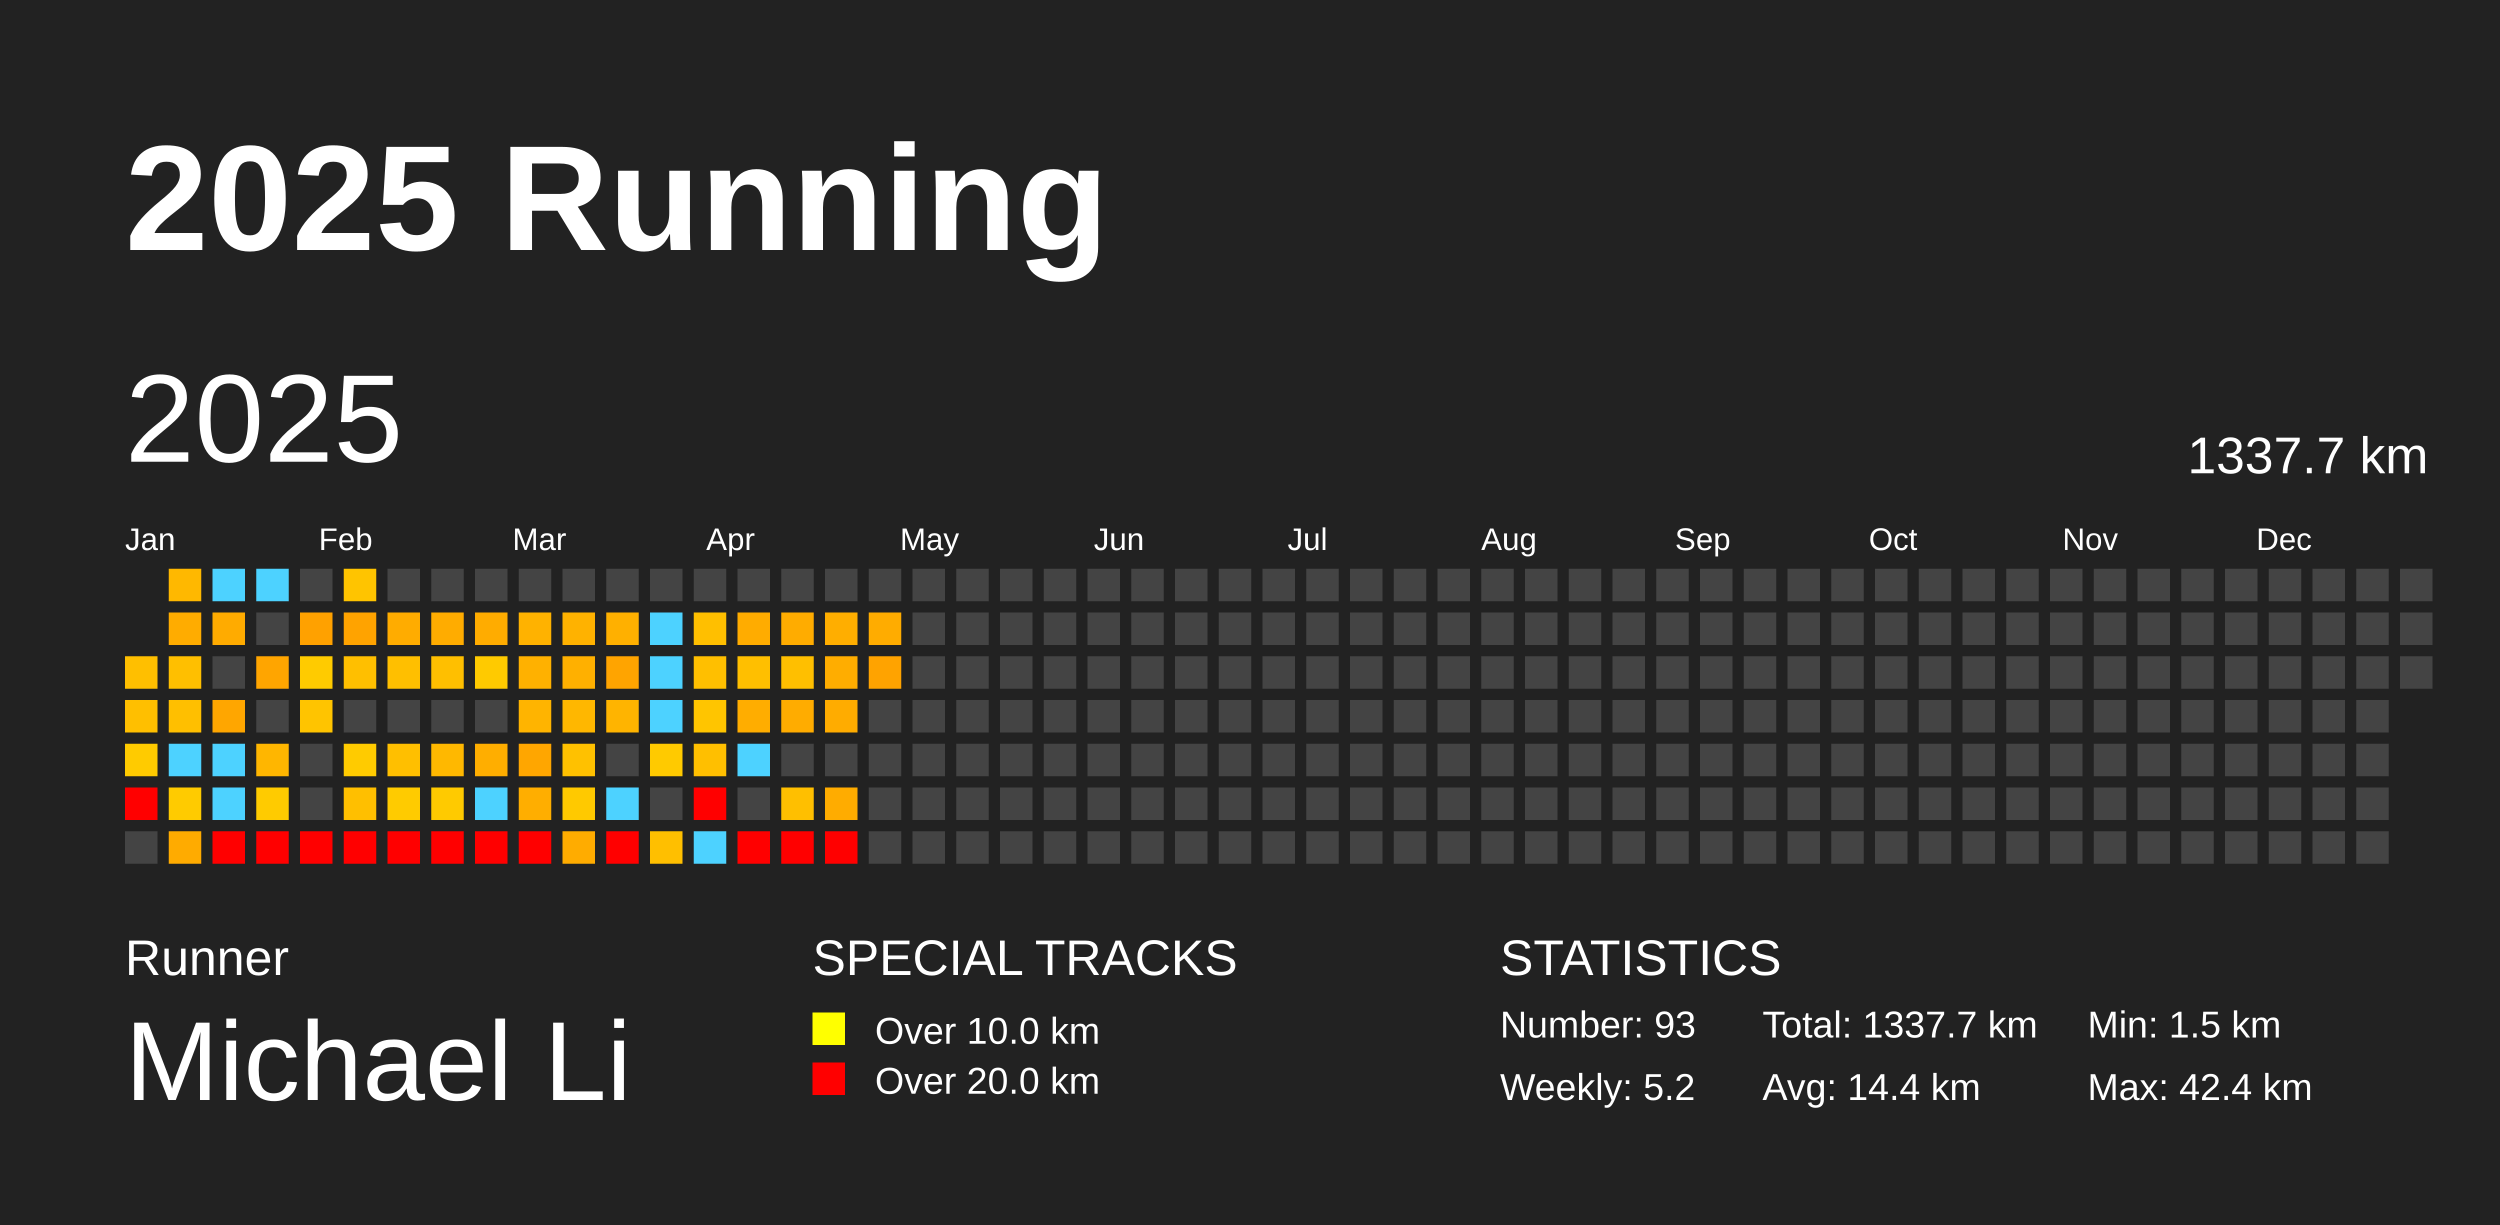
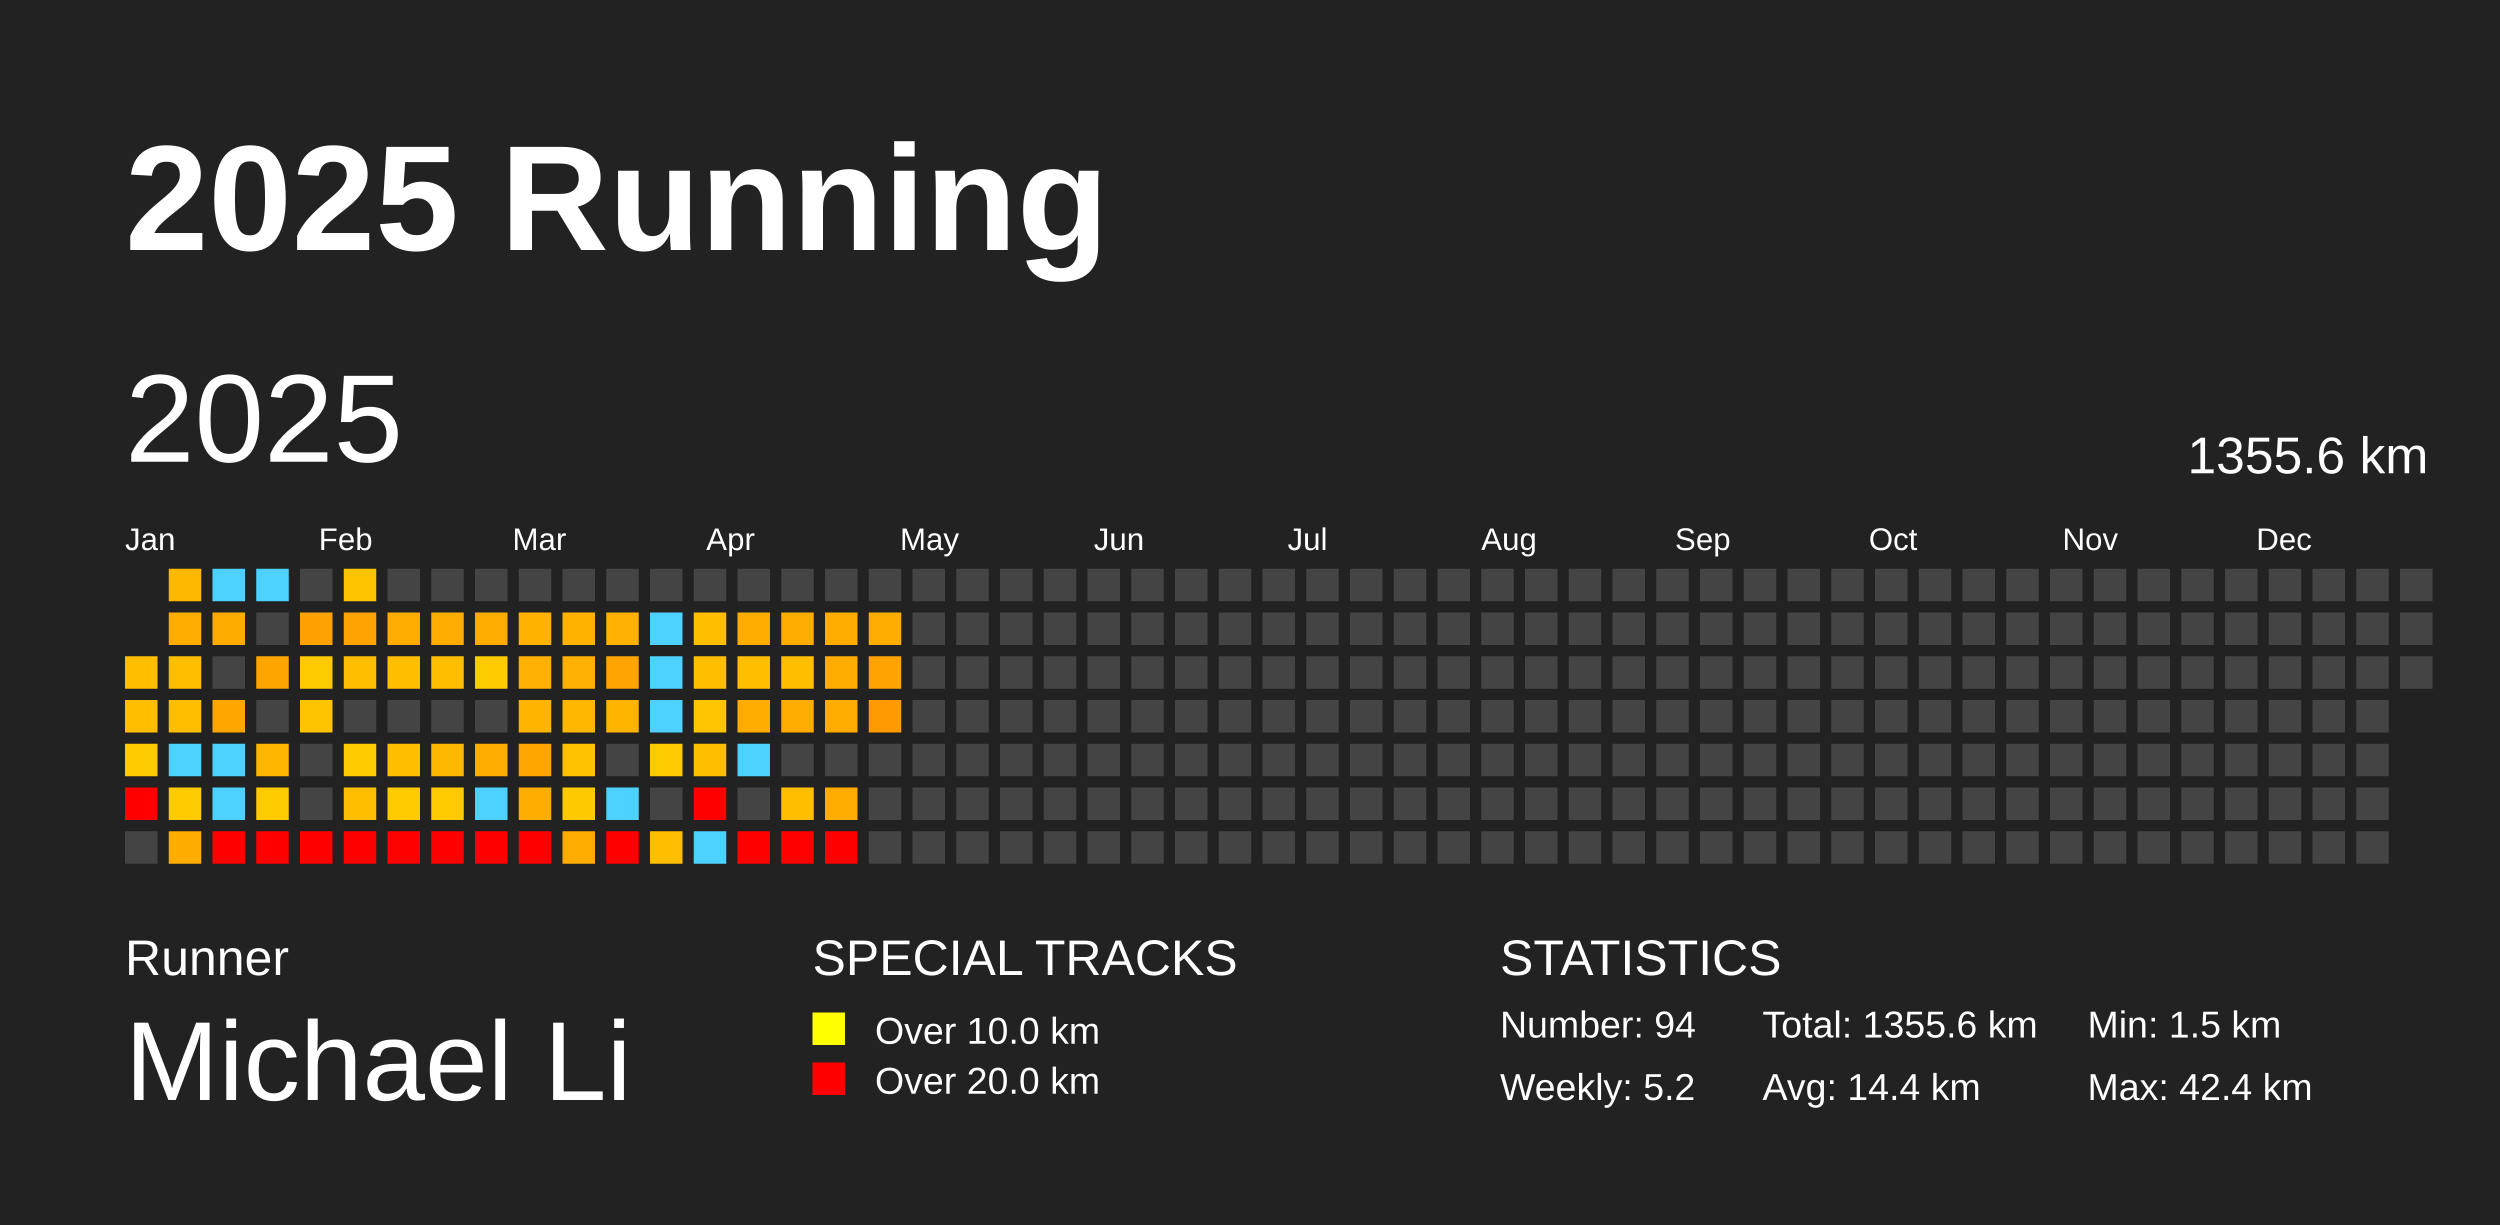
<svg xmlns="http://www.w3.org/2000/svg" baseProfile="full" height="98mm" version="1.1" viewBox="0,0,200,98" width="200mm">
  <defs />
  <rect fill="#222222" height="98" width="200" x="0" y="0" />
  <text fill="#FFFFFF" style="font-size:12px; font-family:Arial; font-weight:bold;" x="10" y="20">2025 Running</text>
  <text fill="#FFFFFF" style="font-size:4px; font-family:Arial" x="10" y="78">Runner</text>
  <text fill="#FFFFFF" style="font-size:9px; font-family:Arial" x="10" y="88">Michael Li</text>
  <text fill="#FFFFFF" style="font-size:4px; font-family:Arial" x="65" y="78">SPECIAL TRACKS</text>
  <rect fill="yellow" height="2.6" width="2.6" x="65" y="81" />
  <text fill="#FFFFFF" style="font-size:3px; font-family:Arial" x="70" y="83.5">Over 10.0 km</text>
  <rect fill="red" height="2.6" width="2.6" x="65" y="85" />
  <text fill="#FFFFFF" style="font-size:3px; font-family:Arial" x="70" y="87.5">Over 20.0 km</text>
  <text fill="#FFFFFF" style="font-size:4px; font-family:Arial" x="120" y="78">STATISTICS</text>
-   <text fill="#FFFFFF" style="font-size:3px; font-family:Arial" x="120" y="83">Number: 93</text>
+   <text fill="#FFFFFF" style="font-size:3px; font-family:Arial" x="120" y="83">Number: 94</text>
  <text fill="#FFFFFF" style="font-size:3px; font-family:Arial" x="120" y="88">Weekly: 5.2</text>
-   <text fill="#FFFFFF" style="font-size:3px; font-family:Arial" x="141" y="83">Total: 1337.7 km</text>
+   <text fill="#FFFFFF" style="font-size:3px; font-family:Arial" x="141" y="83">Total: 1355.6 km</text>
  <text fill="#FFFFFF" style="font-size:3px; font-family:Arial" x="141" y="88">Avg: 14.4 km</text>
  <text fill="#FFFFFF" style="font-size:3px; font-family:Arial" x="167" y="83">Min: 1.5 km</text>
  <text fill="#FFFFFF" style="font-size:3px; font-family:Arial" x="167" y="88">Max: 42.4 km</text>
  <text dominant-baseline="hanging" fill="#FFFFFF" style="font-size:10.0px; font-family:Arial;" x="10" y="30">2025</text>
-   <text dominant-baseline="hanging" fill="#FFFFFF" style="font-size:4.125px; font-family:Arial;" x="175" y="35">1337.7 km</text>
+   <text dominant-baseline="hanging" fill="#FFFFFF" style="font-size:4.125px; font-family:Arial;" x="175" y="35">1355.6 km</text>
  <text fill="#FFFFFF" style="font-size:2.5px; font-family:Arial" x="10.0" y="44">Jan</text>
  <text fill="#FFFFFF" style="font-size:2.5px; font-family:Arial" x="25.5" y="44">Feb</text>
  <text fill="#FFFFFF" style="font-size:2.5px; font-family:Arial" x="41.0" y="44">Mar</text>
  <text fill="#FFFFFF" style="font-size:2.5px; font-family:Arial" x="56.5" y="44">Apr</text>
  <text fill="#FFFFFF" style="font-size:2.5px; font-family:Arial" x="72.0" y="44">May</text>
  <text fill="#FFFFFF" style="font-size:2.5px; font-family:Arial" x="87.5" y="44">Jun</text>
  <text fill="#FFFFFF" style="font-size:2.5px; font-family:Arial" x="103.0" y="44">Jul</text>
  <text fill="#FFFFFF" style="font-size:2.5px; font-family:Arial" x="118.5" y="44">Aug</text>
  <text fill="#FFFFFF" style="font-size:2.5px; font-family:Arial" x="134.0" y="44">Sep</text>
  <text fill="#FFFFFF" style="font-size:2.5px; font-family:Arial" x="149.5" y="44">Oct</text>
  <text fill="#FFFFFF" style="font-size:2.5px; font-family:Arial" x="165.0" y="44">Nov</text>
  <text fill="#FFFFFF" style="font-size:2.5px; font-family:Arial" x="180.5" y="44">Dec</text>
  <rect fill="#ffbf00" height="2.6" width="2.6" x="10.0" y="52.5" />
  <rect fill="#ffbf00" height="2.6" width="2.6" x="10.0" y="56.0" />
  <rect fill="#ffcb00" height="2.6" width="2.6" x="10.0" y="59.5" />
  <rect fill="red" height="2.6" width="2.6" x="10.0" y="63.0" />
  <rect fill="#444444" height="2.6" width="2.6" x="10.0" y="66.5" />
  <rect fill="#ffb800" height="2.6" width="2.6" x="13.5" y="45.5" />
  <rect fill="#ffac00" height="2.6" width="2.6" x="13.5" y="49.0" />
  <rect fill="#ffbf00" height="2.6" width="2.6" x="13.5" y="52.5" />
  <rect fill="#ffbf00" height="2.6" width="2.6" x="13.5" y="56.0" />
  <rect fill="#4dd2ff" height="2.6" width="2.6" x="13.5" y="59.5" />
  <rect fill="#ffcb00" height="2.6" width="2.6" x="13.5" y="63.0" />
  <rect fill="#ffab00" height="2.6" width="2.6" x="13.5" y="66.5" />
  <rect fill="#4dd2ff" height="2.6" width="2.6" x="17.0" y="45.5" />
  <rect fill="#ffab00" height="2.6" width="2.6" x="17.0" y="49.0" />
  <rect fill="#444444" height="2.6" width="2.6" x="17.0" y="52.5" />
  <rect fill="#ffa600" height="2.6" width="2.6" x="17.0" y="56.0" />
  <rect fill="#4dd2ff" height="2.6" width="2.6" x="17.0" y="59.5" />
  <rect fill="#4dd2ff" height="2.6" width="2.6" x="17.0" y="63.0" />
  <rect fill="red" height="2.6" width="2.6" x="17.0" y="66.5" />
  <rect fill="#4dd2ff" height="2.6" width="2.6" x="20.5" y="45.5" />
  <rect fill="#444444" height="2.6" width="2.6" x="20.5" y="49.0" />
  <rect fill="#ffa500" height="2.6" width="2.6" x="20.5" y="52.5" />
  <rect fill="#444444" height="2.6" width="2.6" x="20.5" y="56.0" />
  <rect fill="#ffb600" height="2.6" width="2.6" x="20.5" y="59.5" />
  <rect fill="#ffcb00" height="2.6" width="2.6" x="20.5" y="63.0" />
  <rect fill="red" height="2.6" width="2.6" x="20.5" y="66.5" />
  <rect fill="#444444" height="2.6" width="2.6" x="24.0" y="45.5" />
  <rect fill="#ffa100" height="2.6" width="2.6" x="24.0" y="49.0" />
  <rect fill="#ffcb00" height="2.6" width="2.6" x="24.0" y="52.5" />
  <rect fill="#ffc400" height="2.6" width="2.6" x="24.0" y="56.0" />
  <rect fill="#444444" height="2.6" width="2.6" x="24.0" y="59.5" />
  <rect fill="#444444" height="2.6" width="2.6" x="24.0" y="63.0" />
  <rect fill="red" height="2.6" width="2.6" x="24.0" y="66.5" />
  <rect fill="#ffc400" height="2.6" width="2.6" x="27.5" y="45.5" />
  <rect fill="#ffa300" height="2.6" width="2.6" x="27.5" y="49.0" />
  <rect fill="#ffbf00" height="2.6" width="2.6" x="27.5" y="52.5" />
  <rect fill="#444444" height="2.6" width="2.6" x="27.5" y="56.0" />
  <rect fill="#ffcb00" height="2.6" width="2.6" x="27.5" y="59.5" />
  <rect fill="#ffbf00" height="2.6" width="2.6" x="27.5" y="63.0" />
  <rect fill="red" height="2.6" width="2.6" x="27.5" y="66.5" />
  <rect fill="#444444" height="2.6" width="2.6" x="31.0" y="45.5" />
  <rect fill="#ffac00" height="2.6" width="2.6" x="31.0" y="49.0" />
  <rect fill="#ffbf00" height="2.6" width="2.6" x="31.0" y="52.5" />
  <rect fill="#444444" height="2.6" width="2.6" x="31.0" y="56.0" />
  <rect fill="#ffbf00" height="2.6" width="2.6" x="31.0" y="59.5" />
  <rect fill="#ffcb00" height="2.6" width="2.6" x="31.0" y="63.0" />
  <rect fill="red" height="2.6" width="2.6" x="31.0" y="66.5" />
  <rect fill="#444444" height="2.6" width="2.6" x="34.5" y="45.5" />
  <rect fill="#ffac00" height="2.6" width="2.6" x="34.5" y="49.0" />
  <rect fill="#ffbf00" height="2.6" width="2.6" x="34.5" y="52.5" />
  <rect fill="#444444" height="2.6" width="2.6" x="34.5" y="56.0" />
  <rect fill="#ffb800" height="2.6" width="2.6" x="34.5" y="59.5" />
  <rect fill="#ffca00" height="2.6" width="2.6" x="34.5" y="63.0" />
  <rect fill="red" height="2.6" width="2.6" x="34.5" y="66.5" />
  <rect fill="#444444" height="2.6" width="2.6" x="38.0" y="45.5" />
  <rect fill="#ffac00" height="2.6" width="2.6" x="38.0" y="49.0" />
  <rect fill="#ffca00" height="2.6" width="2.6" x="38.0" y="52.5" />
  <rect fill="#444444" height="2.6" width="2.6" x="38.0" y="56.0" />
  <rect fill="#ffae00" height="2.6" width="2.6" x="38.0" y="59.5" />
  <rect fill="#4dd2ff" height="2.6" width="2.6" x="38.0" y="63.0" />
  <rect fill="red" height="2.6" width="2.6" x="38.0" y="66.5" />
  <rect fill="#444444" height="2.6" width="2.6" x="41.5" y="45.5" />
  <rect fill="#ffb200" height="2.6" width="2.6" x="41.5" y="49.0" />
  <rect fill="#ffb100" height="2.6" width="2.6" x="41.5" y="52.5" />
  <rect fill="#ffb400" height="2.6" width="2.6" x="41.5" y="56.0" />
  <rect fill="#ffa600" height="2.6" width="2.6" x="41.5" y="59.5" />
  <rect fill="#ffae00" height="2.6" width="2.6" x="41.5" y="63.0" />
  <rect fill="red" height="2.6" width="2.6" x="41.5" y="66.5" />
  <rect fill="#444444" height="2.6" width="2.6" x="45.0" y="45.5" />
  <rect fill="#ffb200" height="2.6" width="2.6" x="45.0" y="49.0" />
  <rect fill="#ffb000" height="2.6" width="2.6" x="45.0" y="52.5" />
  <rect fill="#ffb700" height="2.6" width="2.6" x="45.0" y="56.0" />
  <rect fill="#ffc100" height="2.6" width="2.6" x="45.0" y="59.5" />
  <rect fill="#ffc900" height="2.6" width="2.6" x="45.0" y="63.0" />
  <rect fill="#ffac00" height="2.6" width="2.6" x="45.0" y="66.5" />
  <rect fill="#444444" height="2.6" width="2.6" x="48.5" y="45.5" />
  <rect fill="#ffb000" height="2.6" width="2.6" x="48.5" y="49.0" />
  <rect fill="#ffa400" height="2.6" width="2.6" x="48.5" y="52.5" />
  <rect fill="#ffb400" height="2.6" width="2.6" x="48.5" y="56.0" />
  <rect fill="#444444" height="2.6" width="2.6" x="48.5" y="59.5" />
  <rect fill="#4dd2ff" height="2.6" width="2.6" x="48.5" y="63.0" />
  <rect fill="red" height="2.6" width="2.6" x="48.5" y="66.5" />
  <rect fill="#444444" height="2.6" width="2.6" x="52.0" y="45.5" />
  <rect fill="#4dd2ff" height="2.6" width="2.6" x="52.0" y="49.0" />
  <rect fill="#4dd2ff" height="2.6" width="2.6" x="52.0" y="52.5" />
  <rect fill="#4dd2ff" height="2.6" width="2.6" x="52.0" y="56.0" />
  <rect fill="#ffca00" height="2.6" width="2.6" x="52.0" y="59.5" />
  <rect fill="#444444" height="2.6" width="2.6" x="52.0" y="63.0" />
  <rect fill="#ffbf00" height="2.6" width="2.6" x="52.0" y="66.5" />
  <rect fill="#444444" height="2.6" width="2.6" x="55.5" y="45.5" />
  <rect fill="#ffbf00" height="2.6" width="2.6" x="55.5" y="49.0" />
  <rect fill="#ffbf00" height="2.6" width="2.6" x="55.5" y="52.5" />
  <rect fill="#ffc500" height="2.6" width="2.6" x="55.5" y="56.0" />
  <rect fill="#ffbf00" height="2.6" width="2.6" x="55.5" y="59.5" />
  <rect fill="red" height="2.6" width="2.6" x="55.5" y="63.0" />
  <rect fill="#4dd2ff" height="2.6" width="2.6" x="55.5" y="66.5" />
  <rect fill="#444444" height="2.6" width="2.6" x="59.0" y="45.5" />
  <rect fill="#ffac00" height="2.6" width="2.6" x="59.0" y="49.0" />
  <rect fill="#ffbf00" height="2.6" width="2.6" x="59.0" y="52.5" />
  <rect fill="#ffad00" height="2.6" width="2.6" x="59.0" y="56.0" />
  <rect fill="#4dd2ff" height="2.6" width="2.6" x="59.0" y="59.5" />
  <rect fill="#444444" height="2.6" width="2.6" x="59.0" y="63.0" />
  <rect fill="red" height="2.6" width="2.6" x="59.0" y="66.5" />
  <rect fill="#444444" height="2.6" width="2.6" x="62.5" y="45.5" />
  <rect fill="#ffac00" height="2.6" width="2.6" x="62.5" y="49.0" />
  <rect fill="#ffbf00" height="2.6" width="2.6" x="62.5" y="52.5" />
  <rect fill="#ffac00" height="2.6" width="2.6" x="62.5" y="56.0" />
  <rect fill="#444444" height="2.6" width="2.6" x="62.5" y="59.5" />
  <rect fill="#ffbf00" height="2.6" width="2.6" x="62.5" y="63.0" />
  <rect fill="red" height="2.6" width="2.6" x="62.5" y="66.5" />
  <rect fill="#444444" height="2.6" width="2.6" x="66.0" y="45.5" />
  <rect fill="#ffae00" height="2.6" width="2.6" x="66.0" y="49.0" />
  <rect fill="#ffad00" height="2.6" width="2.6" x="66.0" y="52.5" />
  <rect fill="#ffac00" height="2.6" width="2.6" x="66.0" y="56.0" />
  <rect fill="#444444" height="2.6" width="2.6" x="66.0" y="59.5" />
  <rect fill="#ffac00" height="2.6" width="2.6" x="66.0" y="63.0" />
  <rect fill="red" height="2.6" width="2.6" x="66.0" y="66.5" />
  <rect fill="#444444" height="2.6" width="2.6" x="69.5" y="45.5" />
  <rect fill="#ffac00" height="2.6" width="2.6" x="69.5" y="49.0" />
  <rect fill="#ffa300" height="2.6" width="2.6" x="69.5" y="52.5" />
-   <rect fill="#444444" height="2.6" width="2.6" x="69.5" y="56.0" />
+   <rect fill="#ff9a00" height="2.6" width="2.6" x="69.5" y="56.0" />
  <rect fill="#444444" height="2.6" width="2.6" x="69.5" y="59.5" />
  <rect fill="#444444" height="2.6" width="2.6" x="69.5" y="63.0" />
  <rect fill="#444444" height="2.6" width="2.6" x="69.5" y="66.5" />
  <rect fill="#444444" height="2.6" width="2.6" x="73.0" y="45.5" />
  <rect fill="#444444" height="2.6" width="2.6" x="73.0" y="49.0" />
  <rect fill="#444444" height="2.6" width="2.6" x="73.0" y="52.5" />
  <rect fill="#444444" height="2.6" width="2.6" x="73.0" y="56.0" />
  <rect fill="#444444" height="2.6" width="2.6" x="73.0" y="59.5" />
  <rect fill="#444444" height="2.6" width="2.6" x="73.0" y="63.0" />
  <rect fill="#444444" height="2.6" width="2.6" x="73.0" y="66.5" />
  <rect fill="#444444" height="2.6" width="2.6" x="76.5" y="45.5" />
  <rect fill="#444444" height="2.6" width="2.6" x="76.5" y="49.0" />
  <rect fill="#444444" height="2.6" width="2.6" x="76.5" y="52.5" />
  <rect fill="#444444" height="2.6" width="2.6" x="76.5" y="56.0" />
  <rect fill="#444444" height="2.6" width="2.6" x="76.5" y="59.5" />
  <rect fill="#444444" height="2.6" width="2.6" x="76.5" y="63.0" />
  <rect fill="#444444" height="2.6" width="2.6" x="76.5" y="66.5" />
  <rect fill="#444444" height="2.6" width="2.6" x="80.0" y="45.5" />
  <rect fill="#444444" height="2.6" width="2.6" x="80.0" y="49.0" />
  <rect fill="#444444" height="2.6" width="2.6" x="80.0" y="52.5" />
  <rect fill="#444444" height="2.6" width="2.6" x="80.0" y="56.0" />
  <rect fill="#444444" height="2.6" width="2.6" x="80.0" y="59.5" />
  <rect fill="#444444" height="2.6" width="2.6" x="80.0" y="63.0" />
  <rect fill="#444444" height="2.6" width="2.6" x="80.0" y="66.5" />
  <rect fill="#444444" height="2.6" width="2.6" x="83.5" y="45.5" />
  <rect fill="#444444" height="2.6" width="2.6" x="83.5" y="49.0" />
  <rect fill="#444444" height="2.6" width="2.6" x="83.5" y="52.5" />
  <rect fill="#444444" height="2.6" width="2.6" x="83.5" y="56.0" />
  <rect fill="#444444" height="2.6" width="2.6" x="83.5" y="59.5" />
  <rect fill="#444444" height="2.6" width="2.6" x="83.5" y="63.0" />
  <rect fill="#444444" height="2.6" width="2.6" x="83.5" y="66.5" />
  <rect fill="#444444" height="2.6" width="2.6" x="87.0" y="45.5" />
  <rect fill="#444444" height="2.6" width="2.6" x="87.0" y="49.0" />
  <rect fill="#444444" height="2.6" width="2.6" x="87.0" y="52.5" />
  <rect fill="#444444" height="2.6" width="2.6" x="87.0" y="56.0" />
  <rect fill="#444444" height="2.6" width="2.6" x="87.0" y="59.5" />
  <rect fill="#444444" height="2.6" width="2.6" x="87.0" y="63.0" />
  <rect fill="#444444" height="2.6" width="2.6" x="87.0" y="66.5" />
  <rect fill="#444444" height="2.6" width="2.6" x="90.5" y="45.5" />
  <rect fill="#444444" height="2.6" width="2.6" x="90.5" y="49.0" />
  <rect fill="#444444" height="2.6" width="2.6" x="90.5" y="52.5" />
  <rect fill="#444444" height="2.6" width="2.6" x="90.5" y="56.0" />
  <rect fill="#444444" height="2.6" width="2.6" x="90.5" y="59.5" />
  <rect fill="#444444" height="2.6" width="2.6" x="90.5" y="63.0" />
  <rect fill="#444444" height="2.6" width="2.6" x="90.5" y="66.5" />
  <rect fill="#444444" height="2.6" width="2.6" x="94.0" y="45.5" />
  <rect fill="#444444" height="2.6" width="2.6" x="94.0" y="49.0" />
  <rect fill="#444444" height="2.6" width="2.6" x="94.0" y="52.5" />
  <rect fill="#444444" height="2.6" width="2.6" x="94.0" y="56.0" />
  <rect fill="#444444" height="2.6" width="2.6" x="94.0" y="59.5" />
  <rect fill="#444444" height="2.6" width="2.6" x="94.0" y="63.0" />
  <rect fill="#444444" height="2.6" width="2.6" x="94.0" y="66.5" />
  <rect fill="#444444" height="2.6" width="2.6" x="97.5" y="45.5" />
  <rect fill="#444444" height="2.6" width="2.6" x="97.5" y="49.0" />
  <rect fill="#444444" height="2.6" width="2.6" x="97.5" y="52.5" />
  <rect fill="#444444" height="2.6" width="2.6" x="97.5" y="56.0" />
  <rect fill="#444444" height="2.6" width="2.6" x="97.5" y="59.5" />
  <rect fill="#444444" height="2.6" width="2.6" x="97.5" y="63.0" />
  <rect fill="#444444" height="2.6" width="2.6" x="97.5" y="66.5" />
  <rect fill="#444444" height="2.6" width="2.6" x="101.0" y="45.5" />
  <rect fill="#444444" height="2.6" width="2.6" x="101.0" y="49.0" />
  <rect fill="#444444" height="2.6" width="2.6" x="101.0" y="52.5" />
  <rect fill="#444444" height="2.6" width="2.6" x="101.0" y="56.0" />
  <rect fill="#444444" height="2.6" width="2.6" x="101.0" y="59.5" />
  <rect fill="#444444" height="2.6" width="2.6" x="101.0" y="63.0" />
  <rect fill="#444444" height="2.6" width="2.6" x="101.0" y="66.5" />
  <rect fill="#444444" height="2.6" width="2.6" x="104.5" y="45.5" />
  <rect fill="#444444" height="2.6" width="2.6" x="104.5" y="49.0" />
  <rect fill="#444444" height="2.6" width="2.6" x="104.5" y="52.5" />
  <rect fill="#444444" height="2.6" width="2.6" x="104.5" y="56.0" />
  <rect fill="#444444" height="2.6" width="2.6" x="104.5" y="59.5" />
  <rect fill="#444444" height="2.6" width="2.6" x="104.5" y="63.0" />
  <rect fill="#444444" height="2.6" width="2.6" x="104.5" y="66.5" />
  <rect fill="#444444" height="2.6" width="2.6" x="108.0" y="45.5" />
  <rect fill="#444444" height="2.6" width="2.6" x="108.0" y="49.0" />
  <rect fill="#444444" height="2.6" width="2.6" x="108.0" y="52.5" />
  <rect fill="#444444" height="2.6" width="2.6" x="108.0" y="56.0" />
  <rect fill="#444444" height="2.6" width="2.6" x="108.0" y="59.5" />
  <rect fill="#444444" height="2.6" width="2.6" x="108.0" y="63.0" />
  <rect fill="#444444" height="2.6" width="2.6" x="108.0" y="66.5" />
  <rect fill="#444444" height="2.6" width="2.6" x="111.5" y="45.5" />
  <rect fill="#444444" height="2.6" width="2.6" x="111.5" y="49.0" />
  <rect fill="#444444" height="2.6" width="2.6" x="111.5" y="52.5" />
  <rect fill="#444444" height="2.6" width="2.6" x="111.5" y="56.0" />
  <rect fill="#444444" height="2.6" width="2.6" x="111.5" y="59.5" />
  <rect fill="#444444" height="2.6" width="2.6" x="111.5" y="63.0" />
  <rect fill="#444444" height="2.6" width="2.6" x="111.5" y="66.5" />
  <rect fill="#444444" height="2.6" width="2.6" x="115.0" y="45.5" />
  <rect fill="#444444" height="2.6" width="2.6" x="115.0" y="49.0" />
  <rect fill="#444444" height="2.6" width="2.6" x="115.0" y="52.5" />
  <rect fill="#444444" height="2.6" width="2.6" x="115.0" y="56.0" />
  <rect fill="#444444" height="2.6" width="2.6" x="115.0" y="59.5" />
  <rect fill="#444444" height="2.6" width="2.6" x="115.0" y="63.0" />
  <rect fill="#444444" height="2.6" width="2.6" x="115.0" y="66.5" />
  <rect fill="#444444" height="2.6" width="2.6" x="118.5" y="45.5" />
  <rect fill="#444444" height="2.6" width="2.6" x="118.5" y="49.0" />
  <rect fill="#444444" height="2.6" width="2.6" x="118.5" y="52.5" />
  <rect fill="#444444" height="2.6" width="2.6" x="118.5" y="56.0" />
  <rect fill="#444444" height="2.6" width="2.6" x="118.5" y="59.5" />
  <rect fill="#444444" height="2.6" width="2.6" x="118.5" y="63.0" />
  <rect fill="#444444" height="2.6" width="2.6" x="118.5" y="66.5" />
  <rect fill="#444444" height="2.6" width="2.6" x="122.0" y="45.5" />
  <rect fill="#444444" height="2.6" width="2.6" x="122.0" y="49.0" />
  <rect fill="#444444" height="2.6" width="2.6" x="122.0" y="52.5" />
  <rect fill="#444444" height="2.6" width="2.6" x="122.0" y="56.0" />
  <rect fill="#444444" height="2.6" width="2.6" x="122.0" y="59.5" />
  <rect fill="#444444" height="2.6" width="2.6" x="122.0" y="63.0" />
  <rect fill="#444444" height="2.6" width="2.6" x="122.0" y="66.5" />
  <rect fill="#444444" height="2.6" width="2.6" x="125.5" y="45.5" />
  <rect fill="#444444" height="2.6" width="2.6" x="125.5" y="49.0" />
  <rect fill="#444444" height="2.6" width="2.6" x="125.5" y="52.5" />
  <rect fill="#444444" height="2.6" width="2.6" x="125.5" y="56.0" />
  <rect fill="#444444" height="2.6" width="2.6" x="125.5" y="59.5" />
  <rect fill="#444444" height="2.6" width="2.6" x="125.5" y="63.0" />
  <rect fill="#444444" height="2.6" width="2.6" x="125.5" y="66.5" />
  <rect fill="#444444" height="2.6" width="2.6" x="129.0" y="45.5" />
  <rect fill="#444444" height="2.6" width="2.6" x="129.0" y="49.0" />
  <rect fill="#444444" height="2.6" width="2.6" x="129.0" y="52.5" />
  <rect fill="#444444" height="2.6" width="2.6" x="129.0" y="56.0" />
  <rect fill="#444444" height="2.6" width="2.6" x="129.0" y="59.5" />
  <rect fill="#444444" height="2.6" width="2.6" x="129.0" y="63.0" />
  <rect fill="#444444" height="2.6" width="2.6" x="129.0" y="66.5" />
  <rect fill="#444444" height="2.6" width="2.6" x="132.5" y="45.5" />
  <rect fill="#444444" height="2.6" width="2.6" x="132.5" y="49.0" />
  <rect fill="#444444" height="2.6" width="2.6" x="132.5" y="52.5" />
  <rect fill="#444444" height="2.6" width="2.6" x="132.5" y="56.0" />
  <rect fill="#444444" height="2.6" width="2.6" x="132.5" y="59.5" />
  <rect fill="#444444" height="2.6" width="2.6" x="132.5" y="63.0" />
  <rect fill="#444444" height="2.6" width="2.6" x="132.5" y="66.5" />
  <rect fill="#444444" height="2.6" width="2.6" x="136.0" y="45.5" />
  <rect fill="#444444" height="2.6" width="2.6" x="136.0" y="49.0" />
  <rect fill="#444444" height="2.6" width="2.6" x="136.0" y="52.5" />
  <rect fill="#444444" height="2.6" width="2.6" x="136.0" y="56.0" />
  <rect fill="#444444" height="2.6" width="2.6" x="136.0" y="59.5" />
  <rect fill="#444444" height="2.6" width="2.6" x="136.0" y="63.0" />
  <rect fill="#444444" height="2.6" width="2.6" x="136.0" y="66.5" />
  <rect fill="#444444" height="2.6" width="2.6" x="139.5" y="45.5" />
  <rect fill="#444444" height="2.6" width="2.6" x="139.5" y="49.0" />
  <rect fill="#444444" height="2.6" width="2.6" x="139.5" y="52.5" />
  <rect fill="#444444" height="2.6" width="2.6" x="139.5" y="56.0" />
  <rect fill="#444444" height="2.6" width="2.6" x="139.5" y="59.5" />
  <rect fill="#444444" height="2.6" width="2.6" x="139.5" y="63.0" />
  <rect fill="#444444" height="2.6" width="2.6" x="139.5" y="66.5" />
  <rect fill="#444444" height="2.6" width="2.6" x="143.0" y="45.5" />
  <rect fill="#444444" height="2.6" width="2.6" x="143.0" y="49.0" />
  <rect fill="#444444" height="2.6" width="2.6" x="143.0" y="52.5" />
  <rect fill="#444444" height="2.6" width="2.6" x="143.0" y="56.0" />
  <rect fill="#444444" height="2.6" width="2.6" x="143.0" y="59.5" />
  <rect fill="#444444" height="2.6" width="2.6" x="143.0" y="63.0" />
  <rect fill="#444444" height="2.6" width="2.6" x="143.0" y="66.5" />
  <rect fill="#444444" height="2.6" width="2.6" x="146.5" y="45.5" />
  <rect fill="#444444" height="2.6" width="2.6" x="146.5" y="49.0" />
  <rect fill="#444444" height="2.6" width="2.6" x="146.5" y="52.5" />
  <rect fill="#444444" height="2.6" width="2.6" x="146.5" y="56.0" />
  <rect fill="#444444" height="2.6" width="2.6" x="146.5" y="59.5" />
  <rect fill="#444444" height="2.6" width="2.6" x="146.5" y="63.0" />
  <rect fill="#444444" height="2.6" width="2.6" x="146.5" y="66.5" />
  <rect fill="#444444" height="2.6" width="2.6" x="150.0" y="45.5" />
  <rect fill="#444444" height="2.6" width="2.6" x="150.0" y="49.0" />
  <rect fill="#444444" height="2.6" width="2.6" x="150.0" y="52.5" />
  <rect fill="#444444" height="2.6" width="2.6" x="150.0" y="56.0" />
  <rect fill="#444444" height="2.6" width="2.6" x="150.0" y="59.5" />
  <rect fill="#444444" height="2.6" width="2.6" x="150.0" y="63.0" />
  <rect fill="#444444" height="2.6" width="2.6" x="150.0" y="66.5" />
  <rect fill="#444444" height="2.6" width="2.6" x="153.5" y="45.5" />
  <rect fill="#444444" height="2.6" width="2.6" x="153.5" y="49.0" />
  <rect fill="#444444" height="2.6" width="2.6" x="153.5" y="52.5" />
  <rect fill="#444444" height="2.6" width="2.6" x="153.5" y="56.0" />
  <rect fill="#444444" height="2.6" width="2.6" x="153.5" y="59.5" />
  <rect fill="#444444" height="2.6" width="2.6" x="153.5" y="63.0" />
  <rect fill="#444444" height="2.6" width="2.6" x="153.5" y="66.5" />
  <rect fill="#444444" height="2.6" width="2.6" x="157.0" y="45.5" />
  <rect fill="#444444" height="2.6" width="2.6" x="157.0" y="49.0" />
  <rect fill="#444444" height="2.6" width="2.6" x="157.0" y="52.5" />
  <rect fill="#444444" height="2.6" width="2.6" x="157.0" y="56.0" />
  <rect fill="#444444" height="2.6" width="2.6" x="157.0" y="59.5" />
  <rect fill="#444444" height="2.6" width="2.6" x="157.0" y="63.0" />
  <rect fill="#444444" height="2.6" width="2.6" x="157.0" y="66.5" />
  <rect fill="#444444" height="2.6" width="2.6" x="160.5" y="45.5" />
  <rect fill="#444444" height="2.6" width="2.6" x="160.5" y="49.0" />
  <rect fill="#444444" height="2.6" width="2.6" x="160.5" y="52.5" />
  <rect fill="#444444" height="2.6" width="2.6" x="160.5" y="56.0" />
  <rect fill="#444444" height="2.6" width="2.6" x="160.5" y="59.5" />
  <rect fill="#444444" height="2.6" width="2.6" x="160.5" y="63.0" />
  <rect fill="#444444" height="2.6" width="2.6" x="160.5" y="66.5" />
  <rect fill="#444444" height="2.6" width="2.6" x="164.0" y="45.5" />
  <rect fill="#444444" height="2.6" width="2.6" x="164.0" y="49.0" />
  <rect fill="#444444" height="2.6" width="2.6" x="164.0" y="52.5" />
  <rect fill="#444444" height="2.6" width="2.6" x="164.0" y="56.0" />
  <rect fill="#444444" height="2.6" width="2.6" x="164.0" y="59.5" />
  <rect fill="#444444" height="2.6" width="2.6" x="164.0" y="63.0" />
  <rect fill="#444444" height="2.6" width="2.6" x="164.0" y="66.5" />
  <rect fill="#444444" height="2.6" width="2.6" x="167.5" y="45.5" />
  <rect fill="#444444" height="2.6" width="2.6" x="167.5" y="49.0" />
  <rect fill="#444444" height="2.6" width="2.6" x="167.5" y="52.5" />
  <rect fill="#444444" height="2.6" width="2.6" x="167.5" y="56.0" />
  <rect fill="#444444" height="2.6" width="2.6" x="167.5" y="59.5" />
  <rect fill="#444444" height="2.6" width="2.6" x="167.5" y="63.0" />
  <rect fill="#444444" height="2.6" width="2.6" x="167.5" y="66.5" />
  <rect fill="#444444" height="2.6" width="2.6" x="171.0" y="45.5" />
  <rect fill="#444444" height="2.6" width="2.6" x="171.0" y="49.0" />
  <rect fill="#444444" height="2.6" width="2.6" x="171.0" y="52.5" />
  <rect fill="#444444" height="2.6" width="2.6" x="171.0" y="56.0" />
  <rect fill="#444444" height="2.6" width="2.6" x="171.0" y="59.5" />
  <rect fill="#444444" height="2.6" width="2.6" x="171.0" y="63.0" />
  <rect fill="#444444" height="2.6" width="2.6" x="171.0" y="66.5" />
  <rect fill="#444444" height="2.6" width="2.6" x="174.5" y="45.5" />
  <rect fill="#444444" height="2.6" width="2.6" x="174.5" y="49.0" />
  <rect fill="#444444" height="2.6" width="2.6" x="174.5" y="52.5" />
  <rect fill="#444444" height="2.6" width="2.6" x="174.5" y="56.0" />
  <rect fill="#444444" height="2.6" width="2.6" x="174.5" y="59.5" />
  <rect fill="#444444" height="2.6" width="2.6" x="174.5" y="63.0" />
  <rect fill="#444444" height="2.6" width="2.6" x="174.5" y="66.5" />
  <rect fill="#444444" height="2.6" width="2.6" x="178.0" y="45.5" />
  <rect fill="#444444" height="2.6" width="2.6" x="178.0" y="49.0" />
  <rect fill="#444444" height="2.6" width="2.6" x="178.0" y="52.5" />
  <rect fill="#444444" height="2.6" width="2.6" x="178.0" y="56.0" />
  <rect fill="#444444" height="2.6" width="2.6" x="178.0" y="59.5" />
  <rect fill="#444444" height="2.6" width="2.6" x="178.0" y="63.0" />
  <rect fill="#444444" height="2.6" width="2.6" x="178.0" y="66.5" />
  <rect fill="#444444" height="2.6" width="2.6" x="181.5" y="45.5" />
  <rect fill="#444444" height="2.6" width="2.6" x="181.5" y="49.0" />
  <rect fill="#444444" height="2.6" width="2.6" x="181.5" y="52.5" />
  <rect fill="#444444" height="2.6" width="2.6" x="181.5" y="56.0" />
  <rect fill="#444444" height="2.6" width="2.6" x="181.5" y="59.5" />
  <rect fill="#444444" height="2.6" width="2.6" x="181.5" y="63.0" />
  <rect fill="#444444" height="2.6" width="2.6" x="181.5" y="66.5" />
  <rect fill="#444444" height="2.6" width="2.6" x="185.0" y="45.5" />
  <rect fill="#444444" height="2.6" width="2.6" x="185.0" y="49.0" />
  <rect fill="#444444" height="2.6" width="2.6" x="185.0" y="52.5" />
  <rect fill="#444444" height="2.6" width="2.6" x="185.0" y="56.0" />
  <rect fill="#444444" height="2.6" width="2.6" x="185.0" y="59.5" />
  <rect fill="#444444" height="2.6" width="2.6" x="185.0" y="63.0" />
  <rect fill="#444444" height="2.6" width="2.6" x="185.0" y="66.5" />
  <rect fill="#444444" height="2.6" width="2.6" x="188.5" y="45.5" />
  <rect fill="#444444" height="2.6" width="2.6" x="188.5" y="49.0" />
  <rect fill="#444444" height="2.6" width="2.6" x="188.5" y="52.5" />
  <rect fill="#444444" height="2.6" width="2.6" x="188.5" y="56.0" />
  <rect fill="#444444" height="2.6" width="2.6" x="188.5" y="59.5" />
  <rect fill="#444444" height="2.6" width="2.6" x="188.5" y="63.0" />
  <rect fill="#444444" height="2.6" width="2.6" x="188.5" y="66.5" />
  <rect fill="#444444" height="2.6" width="2.6" x="192.0" y="45.5" />
  <rect fill="#444444" height="2.6" width="2.6" x="192.0" y="49.0" />
  <rect fill="#444444" height="2.6" width="2.6" x="192.0" y="52.5" />
</svg>
